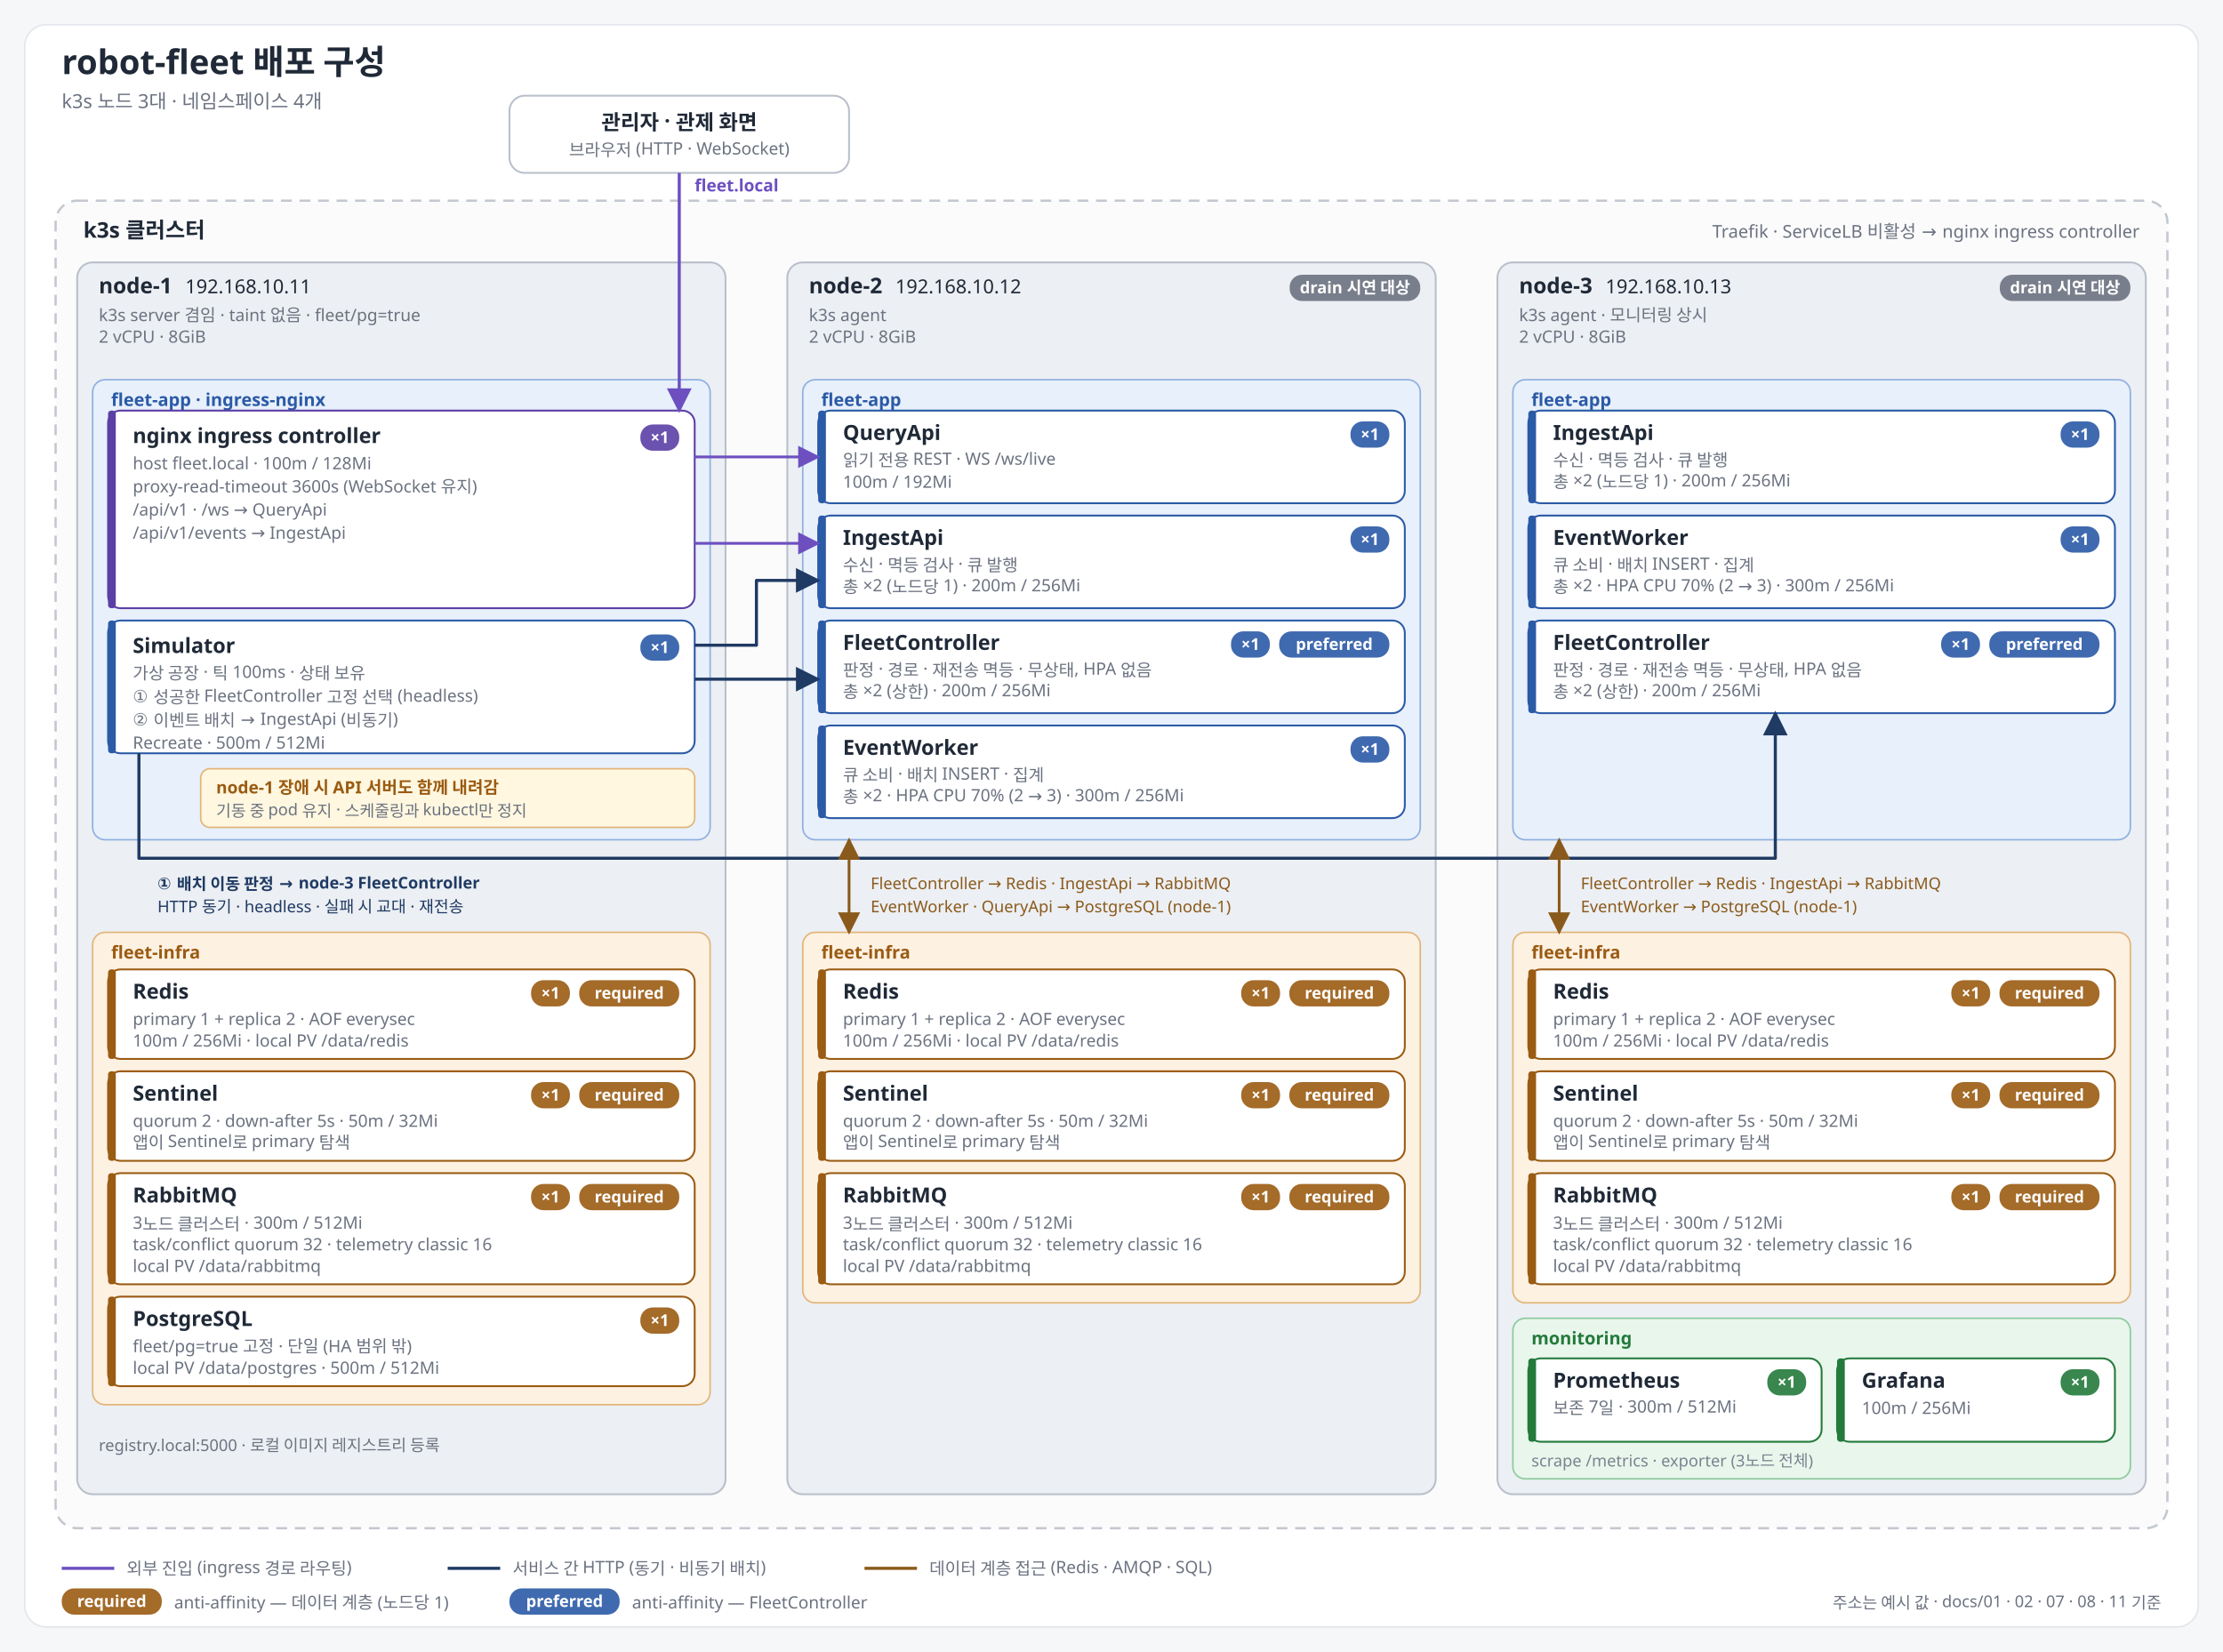
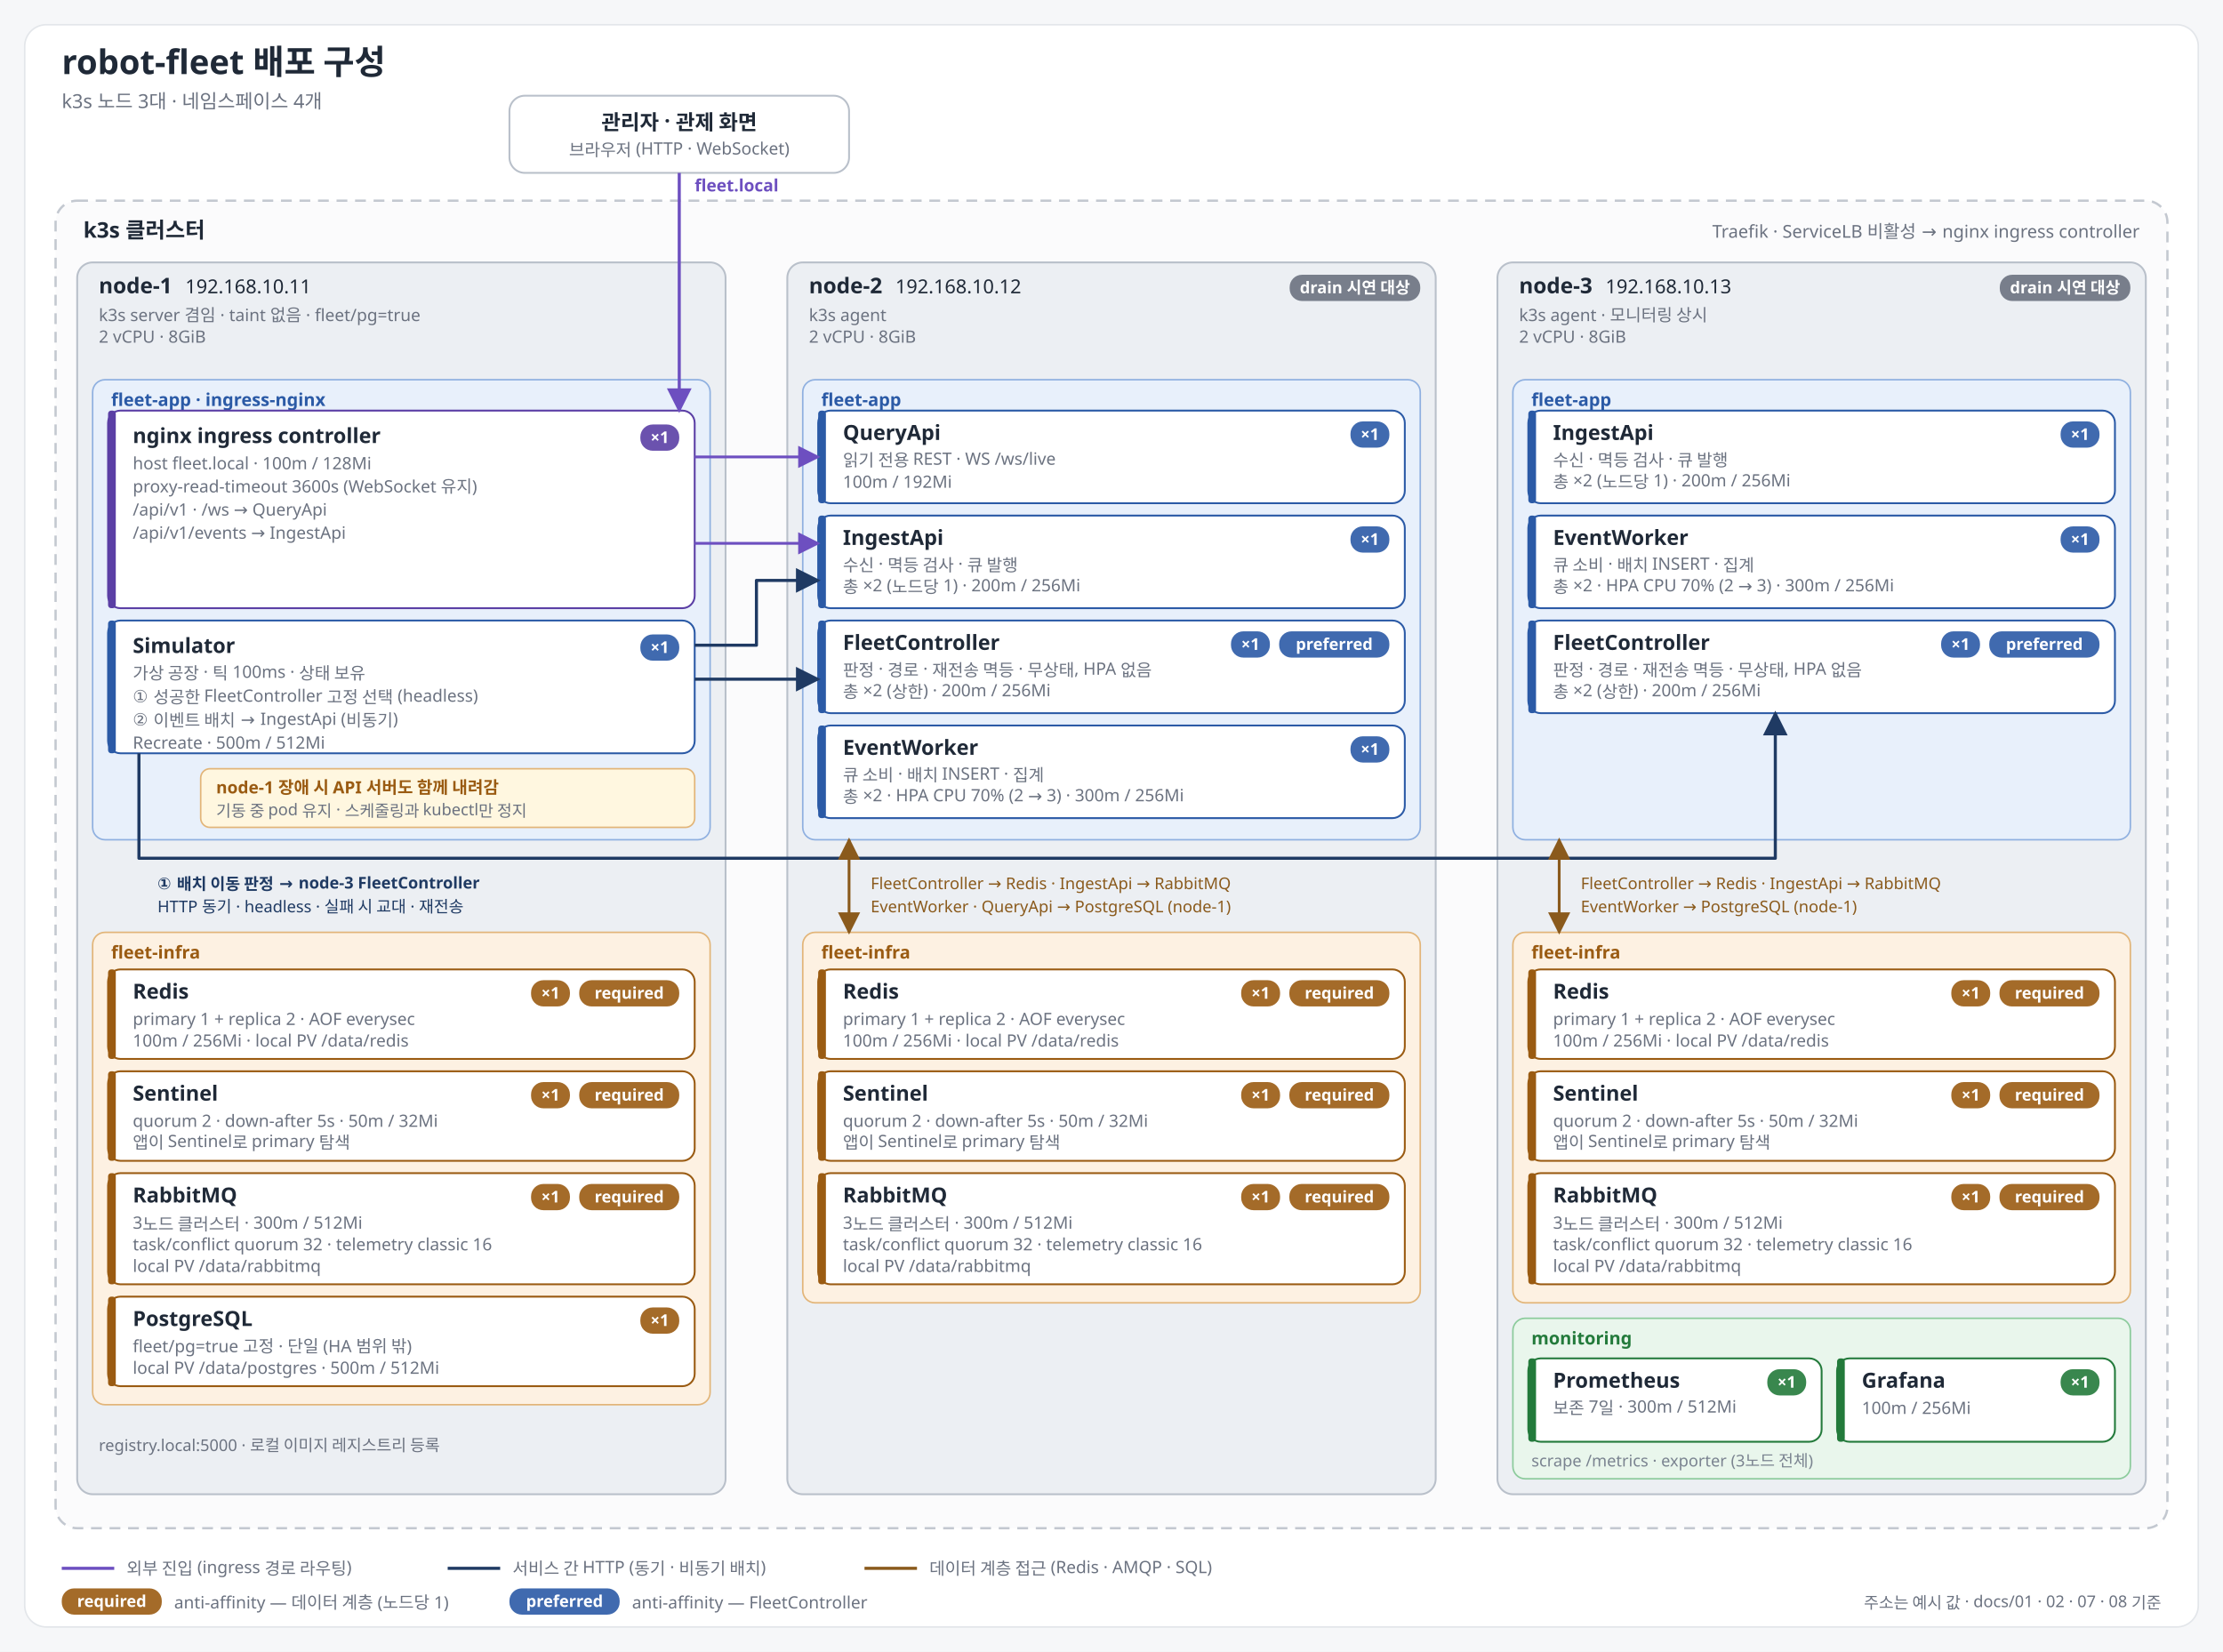
<svg xmlns="http://www.w3.org/2000/svg" width="1440" height="1070" viewBox="0 0 1440 1070" font-family="'Pretendard','Apple SD Gothic Neo','Malgun Gothic','Segoe UI',sans-serif">
  <defs>
    <marker id="m-flow" viewBox="0 0 10 10" refX="9" refY="5" markerWidth="8" markerHeight="8" orient="auto-start-reverse">
      <path d="M0,0 L10,5 L0,10 z" fill="#1f3a63" />
    </marker>
    <marker id="m-flow-r" viewBox="0 0 10 10" refX="1" refY="5" markerWidth="8" markerHeight="8" orient="auto">
      <path d="M10,0 L0,5 L10,10 z" fill="#1f3a63" />
    </marker>
    <marker id="m-ing" viewBox="0 0 10 10" refX="9" refY="5" markerWidth="8" markerHeight="8" orient="auto-start-reverse">
      <path d="M0,0 L10,5 L0,10 z" fill="#6d4fc0" />
    </marker>
    <marker id="m-ing-r" viewBox="0 0 10 10" refX="1" refY="5" markerWidth="8" markerHeight="8" orient="auto">
      <path d="M10,0 L0,5 L10,10 z" fill="#6d4fc0" />
    </marker>
    <marker id="m-scrape" viewBox="0 0 10 10" refX="9" refY="5" markerWidth="8" markerHeight="8" orient="auto-start-reverse">
      <path d="M0,0 L10,5 L0,10 z" fill="#7a8390" />
    </marker>
    <marker id="m-scrape-r" viewBox="0 0 10 10" refX="1" refY="5" markerWidth="8" markerHeight="8" orient="auto">
      <path d="M10,0 L0,5 L10,10 z" fill="#7a8390" />
    </marker>
    <marker id="m-data" viewBox="0 0 10 10" refX="9" refY="5" markerWidth="8" markerHeight="8" orient="auto-start-reverse">
      <path d="M0,0 L10,5 L0,10 z" fill="#8a5a1c" />
    </marker>
    <marker id="m-data-r" viewBox="0 0 10 10" refX="1" refY="5" markerWidth="8" markerHeight="8" orient="auto">
      <path d="M10,0 L0,5 L10,10 z" fill="#8a5a1c" />
    </marker>
  </defs>
  <rect x="0" y="0" width="1440" height="1070" rx="0" fill="#f6f7f9" stroke="none" stroke-width="1" />
  <rect x="16" y="16" width="1408" height="1038" rx="14" fill="#ffffff" stroke="#e3e6ea" stroke-width="1" />
  <text x="40" y="48" font-size="22" fill="#1f2937" font-weight="bold" text-anchor="start">robot-fleet 배포 구성</text>
  <text x="40" y="70" font-size="12.5" fill="#6b7280" font-weight="normal" text-anchor="start">k3s 노드 3대 · 네임스페이스 4개</text>
  <rect x="330" y="62" width="220" height="50" rx="10" fill="#ffffff" stroke="#b9c0ca" stroke-width="1.2" />
  <text x="440.0" y="84" font-size="13.5" fill="#1f2937" font-weight="bold" text-anchor="middle">관리자 · 관제 화면</text>
  <text x="440.0" y="101" font-size="11" fill="#6b7280" font-weight="normal" text-anchor="middle">브라우저 (HTTP · WebSocket)</text>
  <rect x="36" y="130" width="1368" height="860" rx="14" fill="#fbfbfc" stroke="#c3c8d0" stroke-width="1.5" stroke-dasharray="7 5" />
  <text x="54" y="154" font-size="14" fill="#1f2937" font-weight="bold" text-anchor="start">k3s 클러스터</text>
  <text x="1386" y="154" font-size="11.5" fill="#6b7280" font-weight="normal" text-anchor="end">Traefik · ServiceLB 비활성 → nginx ingress controller</text>
  <rect x="50" y="170" width="420" height="798" rx="10" fill="#eceff3" stroke="#b9c0ca" stroke-width="1.2" />
  <text x="64" y="190" font-size="14" fill="#1f2937" font-weight="bold" text-anchor="start">node-1</text>
  <text x="120" y="190" font-size="12.5" fill="#1f2937" font-weight="normal" text-anchor="start">192.168.10.11</text>
  <text x="64" y="208" font-size="11" fill="#6b7280" font-weight="normal" text-anchor="start">k3s server 겸임 · taint 없음 · fleet/pg=true</text>
  <text x="64" y="222" font-size="11" fill="#6b7280" font-weight="normal" text-anchor="start">2 vCPU · 8GiB</text>
  <rect x="510" y="170" width="420" height="798" rx="10" fill="#eceff3" stroke="#b9c0ca" stroke-width="1.2" />
  <text x="524" y="190" font-size="14" fill="#1f2937" font-weight="bold" text-anchor="start">node-2</text>
  <text x="580" y="190" font-size="12.5" fill="#1f2937" font-weight="normal" text-anchor="start">192.168.10.12</text>
  <text x="524" y="208" font-size="11" fill="#6b7280" font-weight="normal" text-anchor="start">k3s agent</text>
  <text x="524" y="222" font-size="11" fill="#6b7280" font-weight="normal" text-anchor="start">2 vCPU · 8GiB</text>
  <rect x="970" y="170" width="420" height="798" rx="10" fill="#eceff3" stroke="#b9c0ca" stroke-width="1.2" />
  <text x="984" y="190" font-size="14" fill="#1f2937" font-weight="bold" text-anchor="start">node-3</text>
  <text x="1040" y="190" font-size="12.5" fill="#1f2937" font-weight="normal" text-anchor="start">192.168.10.13</text>
  <text x="984" y="208" font-size="11" fill="#6b7280" font-weight="normal" text-anchor="start">k3s agent · 모니터링 상시</text>
  <text x="984" y="222" font-size="11" fill="#6b7280" font-weight="normal" text-anchor="start">2 vCPU · 8GiB</text>
  <rect x="835.4" y="178" width="84.6" height="17" rx="8" fill="#6b7280" stroke="none" stroke-width="1" opacity="0.9" />
  <text x="877.7" y="190" font-size="10.5" fill="#ffffff" font-weight="bold" text-anchor="middle">drain 시연 대상</text>
  <rect x="1295.4" y="178" width="84.6" height="17" rx="8" fill="#6b7280" stroke="none" stroke-width="1" opacity="0.9" />
  <text x="1337.7" y="190" font-size="10.5" fill="#ffffff" font-weight="bold" text-anchor="middle">drain 시연 대상</text>
  <rect x="60" y="246" width="400" height="298" rx="8" fill="#e8f0fb" stroke="#8fb0e0" stroke-width="1" />
  <text x="72" y="263" font-size="11.5" fill="#2b5aa6" font-weight="bold" text-anchor="start">fleet-app · ingress-nginx</text>
  <rect x="520" y="246" width="400" height="298" rx="8" fill="#e8f0fb" stroke="#8fb0e0" stroke-width="1" />
  <text x="532" y="263" font-size="11.5" fill="#2b5aa6" font-weight="bold" text-anchor="start">fleet-app</text>
  <rect x="980" y="246" width="400" height="298" rx="8" fill="#e8f0fb" stroke="#8fb0e0" stroke-width="1" />
  <text x="992" y="263" font-size="11.5" fill="#2b5aa6" font-weight="bold" text-anchor="start">fleet-app</text>
  <rect x="70" y="266" width="380" height="128" rx="8" fill="#ffffff" stroke="#5b3fa5" stroke-width="1.2" />
  <rect x="70" y="266" width="5" height="128" rx="2" fill="#5b3fa5" stroke="none" stroke-width="1" />
  <text x="86" y="287" font-size="13.5" fill="#1f2937" font-weight="bold" text-anchor="start">nginx ingress controller</text>
  <rect x="414.8" y="275" width="25.2" height="17" rx="8" fill="#5b3fa5" stroke="none" stroke-width="1" opacity="0.9" />
  <text x="427.4" y="287" font-size="10.5" fill="#ffffff" font-weight="bold" text-anchor="middle">×1</text>
  <text x="86" y="304" font-size="11" fill="#6b7280" font-weight="normal" text-anchor="start">host fleet.local · 100m / 128Mi</text>
  <text x="86" y="319" font-size="11" fill="#6b7280" font-weight="normal" text-anchor="start">proxy-read-timeout 3600s (WebSocket 유지)</text>
  <text x="86" y="334" font-size="11" fill="#6b7280" font-weight="normal" text-anchor="start">/api/v1 · /ws → QueryApi</text>
  <text x="86" y="349" font-size="11" fill="#6b7280" font-weight="normal" text-anchor="start">/api/v1/events → IngestApi</text>
  <rect x="70" y="402" width="380" height="86" rx="8" fill="#ffffff" stroke="#2b5aa6" stroke-width="1.2" />
  <rect x="70" y="402" width="5" height="86" rx="2" fill="#2b5aa6" stroke="none" stroke-width="1" />
  <text x="86" y="423" font-size="13.5" fill="#1f2937" font-weight="bold" text-anchor="start">Simulator</text>
  <rect x="414.8" y="411" width="25.2" height="17" rx="8" fill="#2b5aa6" stroke="none" stroke-width="1" opacity="0.9" />
  <text x="427.4" y="423" font-size="10.5" fill="#ffffff" font-weight="bold" text-anchor="middle">×1</text>
  <text x="86" y="440" font-size="11" fill="#6b7280" font-weight="normal" text-anchor="start">가상 공장 · 틱 100ms · 상태 보유</text>
  <text x="86" y="455" font-size="11" fill="#6b7280" font-weight="normal" text-anchor="start">① 성공한 FleetController 고정 선택 (headless)</text>
  <text x="86" y="470" font-size="11" fill="#6b7280" font-weight="normal" text-anchor="start">② 이벤트 배치 → IngestApi (비동기)</text>
  <text x="86" y="485" font-size="11" fill="#6b7280" font-weight="normal" text-anchor="start">Recreate · 500m / 512Mi</text>
  <rect x="130" y="498" width="320" height="38" rx="6" fill="#fff7e0" stroke="#e2b579" stroke-width="1" />
  <text x="140" y="514" font-size="11" fill="#9a5b12" font-weight="bold" text-anchor="start">node-1 장애 시 API 서버도 함께 내려감</text>
  <text x="140" y="529" font-size="10.5" fill="#6b7280" font-weight="normal" text-anchor="start">기동 중 pod 유지 · 스케줄링과 kubectl만 정지</text>
  <rect x="530" y="266" width="380" height="60" rx="8" fill="#ffffff" stroke="#2b5aa6" stroke-width="1.2" />
  <rect x="530" y="266" width="5" height="60" rx="2" fill="#2b5aa6" stroke="none" stroke-width="1" />
  <text x="546" y="285" font-size="13.5" fill="#1f2937" font-weight="bold" text-anchor="start">QueryApi</text>
  <rect x="874.8" y="273" width="25.2" height="17" rx="8" fill="#2b5aa6" stroke="none" stroke-width="1" opacity="0.9" />
  <text x="887.4" y="285" font-size="10.5" fill="#ffffff" font-weight="bold" text-anchor="middle">×1</text>
  <text x="546" y="302" font-size="11" fill="#6b7280" font-weight="normal" text-anchor="start">읽기 전용 REST · WS /ws/live</text>
  <text x="546" y="316" font-size="11" fill="#6b7280" font-weight="normal" text-anchor="start">100m / 192Mi</text>
  <rect x="530" y="334" width="380" height="60" rx="8" fill="#ffffff" stroke="#2b5aa6" stroke-width="1.2" />
  <rect x="530" y="334" width="5" height="60" rx="2" fill="#2b5aa6" stroke="none" stroke-width="1" />
  <text x="546" y="353" font-size="13.5" fill="#1f2937" font-weight="bold" text-anchor="start">IngestApi</text>
  <rect x="874.8" y="341" width="25.2" height="17" rx="8" fill="#2b5aa6" stroke="none" stroke-width="1" opacity="0.9" />
  <text x="887.4" y="353" font-size="10.5" fill="#ffffff" font-weight="bold" text-anchor="middle">×1</text>
  <text x="546" y="370" font-size="11" fill="#6b7280" font-weight="normal" text-anchor="start">수신 · 멱등 검사 · 큐 발행</text>
  <text x="546" y="384" font-size="11" fill="#6b7280" font-weight="normal" text-anchor="start">총 ×2 (노드당 1) · 200m / 256Mi</text>
  <rect x="530" y="402" width="380" height="60" rx="8" fill="#ffffff" stroke="#2b5aa6" stroke-width="1.2" />
  <rect x="530" y="402" width="5" height="60" rx="2" fill="#2b5aa6" stroke="none" stroke-width="1" />
  <text x="546" y="421" font-size="13.5" fill="#1f2937" font-weight="bold" text-anchor="start">FleetController</text>
  <rect x="828.6" y="409" width="71.4" height="17" rx="8" fill="#2b5aa6" stroke="none" stroke-width="1" opacity="0.9" />
  <text x="864.3" y="421" font-size="10.5" fill="#ffffff" font-weight="bold" text-anchor="middle">preferred</text>
  <rect x="797.4" y="409" width="25.2" height="17" rx="8" fill="#2b5aa6" stroke="none" stroke-width="1" opacity="0.9" />
  <text x="810.0" y="421" font-size="10.5" fill="#ffffff" font-weight="bold" text-anchor="middle">×1</text>
  <text x="546" y="438" font-size="11" fill="#6b7280" font-weight="normal" text-anchor="start">판정 · 경로 · 재전송 멱등 · 무상태, HPA 없음</text>
  <text x="546" y="452" font-size="11" fill="#6b7280" font-weight="normal" text-anchor="start">총 ×2 (상한) · 200m / 256Mi</text>
  <rect x="530" y="470" width="380" height="60" rx="8" fill="#ffffff" stroke="#2b5aa6" stroke-width="1.2" />
  <rect x="530" y="470" width="5" height="60" rx="2" fill="#2b5aa6" stroke="none" stroke-width="1" />
  <text x="546" y="489" font-size="13.5" fill="#1f2937" font-weight="bold" text-anchor="start">EventWorker</text>
  <rect x="874.8" y="477" width="25.2" height="17" rx="8" fill="#2b5aa6" stroke="none" stroke-width="1" opacity="0.9" />
  <text x="887.4" y="489" font-size="10.5" fill="#ffffff" font-weight="bold" text-anchor="middle">×1</text>
  <text x="546" y="506" font-size="11" fill="#6b7280" font-weight="normal" text-anchor="start">큐 소비 · 배치 INSERT · 집계</text>
  <text x="546" y="520" font-size="11" fill="#6b7280" font-weight="normal" text-anchor="start">총 ×2 · HPA CPU 70% (2 → 3) · 300m / 256Mi</text>
  <rect x="990" y="266" width="380" height="60" rx="8" fill="#ffffff" stroke="#2b5aa6" stroke-width="1.2" />
  <rect x="990" y="266" width="5" height="60" rx="2" fill="#2b5aa6" stroke="none" stroke-width="1" />
  <text x="1006" y="285" font-size="13.5" fill="#1f2937" font-weight="bold" text-anchor="start">IngestApi</text>
  <rect x="1334.8" y="273" width="25.2" height="17" rx="8" fill="#2b5aa6" stroke="none" stroke-width="1" opacity="0.9" />
  <text x="1347.4" y="285" font-size="10.5" fill="#ffffff" font-weight="bold" text-anchor="middle">×1</text>
  <text x="1006" y="302" font-size="11" fill="#6b7280" font-weight="normal" text-anchor="start">수신 · 멱등 검사 · 큐 발행</text>
  <text x="1006" y="316" font-size="11" fill="#6b7280" font-weight="normal" text-anchor="start">총 ×2 (노드당 1) · 200m / 256Mi</text>
  <rect x="990" y="334" width="380" height="60" rx="8" fill="#ffffff" stroke="#2b5aa6" stroke-width="1.2" />
  <rect x="990" y="334" width="5" height="60" rx="2" fill="#2b5aa6" stroke="none" stroke-width="1" />
  <text x="1006" y="353" font-size="13.5" fill="#1f2937" font-weight="bold" text-anchor="start">EventWorker</text>
  <rect x="1334.8" y="341" width="25.2" height="17" rx="8" fill="#2b5aa6" stroke="none" stroke-width="1" opacity="0.9" />
  <text x="1347.4" y="353" font-size="10.5" fill="#ffffff" font-weight="bold" text-anchor="middle">×1</text>
  <text x="1006" y="370" font-size="11" fill="#6b7280" font-weight="normal" text-anchor="start">큐 소비 · 배치 INSERT · 집계</text>
  <text x="1006" y="384" font-size="11" fill="#6b7280" font-weight="normal" text-anchor="start">총 ×2 · HPA CPU 70% (2 → 3) · 300m / 256Mi</text>
  <rect x="990" y="402" width="380" height="60" rx="8" fill="#ffffff" stroke="#2b5aa6" stroke-width="1.2" />
  <rect x="990" y="402" width="5" height="60" rx="2" fill="#2b5aa6" stroke="none" stroke-width="1" />
  <text x="1006" y="421" font-size="13.5" fill="#1f2937" font-weight="bold" text-anchor="start">FleetController</text>
  <rect x="1288.6" y="409" width="71.4" height="17" rx="8" fill="#2b5aa6" stroke="none" stroke-width="1" opacity="0.9" />
  <text x="1324.3" y="421" font-size="10.5" fill="#ffffff" font-weight="bold" text-anchor="middle">preferred</text>
  <rect x="1257.4" y="409" width="25.2" height="17" rx="8" fill="#2b5aa6" stroke="none" stroke-width="1" opacity="0.9" />
  <text x="1270.0" y="421" font-size="10.5" fill="#ffffff" font-weight="bold" text-anchor="middle">×1</text>
  <text x="1006" y="438" font-size="11" fill="#6b7280" font-weight="normal" text-anchor="start">판정 · 경로 · 재전송 멱등 · 무상태, HPA 없음</text>
  <text x="1006" y="452" font-size="11" fill="#6b7280" font-weight="normal" text-anchor="start">총 ×2 (상한) · 200m / 256Mi</text>
  <rect x="60" y="604" width="400" height="306" rx="8" fill="#fdf1e2" stroke="#e2b579" stroke-width="1" />
  <text x="72" y="621" font-size="11.5" fill="#9a5b12" font-weight="bold" text-anchor="start">fleet-infra</text>
  <rect x="70" y="628" width="380" height="58" rx="8" fill="#ffffff" stroke="#9a5b12" stroke-width="1.2" />
  <rect x="70" y="628" width="5" height="58" rx="2" fill="#9a5b12" stroke="none" stroke-width="1" />
  <text x="86" y="647" font-size="13.5" fill="#1f2937" font-weight="bold" text-anchor="start">Redis</text>
  <rect x="375.2" y="635" width="64.8" height="17" rx="8" fill="#9a5b12" stroke="none" stroke-width="1" opacity="0.9" />
  <text x="407.6" y="647" font-size="10.5" fill="#ffffff" font-weight="bold" text-anchor="middle">required</text>
  <rect x="344.0" y="635" width="25.2" height="17" rx="8" fill="#9a5b12" stroke="none" stroke-width="1" opacity="0.9" />
  <text x="356.6" y="647" font-size="10.5" fill="#ffffff" font-weight="bold" text-anchor="middle">×1</text>
  <text x="86" y="664" font-size="11" fill="#6b7280" font-weight="normal" text-anchor="start">primary 1 + replica 2 · AOF everysec</text>
  <text x="86" y="678" font-size="11" fill="#6b7280" font-weight="normal" text-anchor="start">100m / 256Mi · local PV /data/redis</text>
  <rect x="70" y="694" width="380" height="58" rx="8" fill="#ffffff" stroke="#9a5b12" stroke-width="1.2" />
  <rect x="70" y="694" width="5" height="58" rx="2" fill="#9a5b12" stroke="none" stroke-width="1" />
  <text x="86" y="713" font-size="13.5" fill="#1f2937" font-weight="bold" text-anchor="start">Sentinel</text>
  <rect x="375.2" y="701" width="64.8" height="17" rx="8" fill="#9a5b12" stroke="none" stroke-width="1" opacity="0.9" />
  <text x="407.6" y="713" font-size="10.5" fill="#ffffff" font-weight="bold" text-anchor="middle">required</text>
  <rect x="344.0" y="701" width="25.2" height="17" rx="8" fill="#9a5b12" stroke="none" stroke-width="1" opacity="0.9" />
  <text x="356.6" y="713" font-size="10.5" fill="#ffffff" font-weight="bold" text-anchor="middle">×1</text>
  <text x="86" y="730" font-size="11" fill="#6b7280" font-weight="normal" text-anchor="start">quorum 2 · down-after 5s · 50m / 32Mi</text>
  <text x="86" y="744" font-size="11" fill="#6b7280" font-weight="normal" text-anchor="start">앱이 Sentinel로 primary 탐색</text>
  <rect x="70" y="760" width="380" height="72" rx="8" fill="#ffffff" stroke="#9a5b12" stroke-width="1.2" />
  <rect x="70" y="760" width="5" height="72" rx="2" fill="#9a5b12" stroke="none" stroke-width="1" />
  <text x="86" y="779" font-size="13.5" fill="#1f2937" font-weight="bold" text-anchor="start">RabbitMQ</text>
  <rect x="375.2" y="767" width="64.8" height="17" rx="8" fill="#9a5b12" stroke="none" stroke-width="1" opacity="0.9" />
  <text x="407.6" y="779" font-size="10.5" fill="#ffffff" font-weight="bold" text-anchor="middle">required</text>
  <rect x="344.0" y="767" width="25.2" height="17" rx="8" fill="#9a5b12" stroke="none" stroke-width="1" opacity="0.9" />
  <text x="356.6" y="779" font-size="10.5" fill="#ffffff" font-weight="bold" text-anchor="middle">×1</text>
  <text x="86" y="796" font-size="11" fill="#6b7280" font-weight="normal" text-anchor="start">3노드 클러스터 · 300m / 512Mi</text>
  <text x="86" y="810" font-size="11" fill="#6b7280" font-weight="normal" text-anchor="start">task/conflict quorum 32 · telemetry classic 16</text>
  <text x="86" y="824" font-size="11" fill="#6b7280" font-weight="normal" text-anchor="start">local PV /data/rabbitmq</text>
  <rect x="70" y="840" width="380" height="58" rx="8" fill="#ffffff" stroke="#9a5b12" stroke-width="1.2" />
  <rect x="70" y="840" width="5" height="58" rx="2" fill="#9a5b12" stroke="none" stroke-width="1" />
  <text x="86" y="859" font-size="13.5" fill="#1f2937" font-weight="bold" text-anchor="start">PostgreSQL</text>
  <rect x="414.8" y="847" width="25.2" height="17" rx="8" fill="#9a5b12" stroke="none" stroke-width="1" opacity="0.9" />
  <text x="427.4" y="859" font-size="10.5" fill="#ffffff" font-weight="bold" text-anchor="middle">×1</text>
  <text x="86" y="876" font-size="11" fill="#6b7280" font-weight="normal" text-anchor="start">fleet/pg=true 고정 · 단일 (HA 범위 밖)</text>
  <text x="86" y="890" font-size="11" fill="#6b7280" font-weight="normal" text-anchor="start">local PV /data/postgres · 500m / 512Mi</text>
  <rect x="520" y="604" width="400" height="240" rx="8" fill="#fdf1e2" stroke="#e2b579" stroke-width="1" />
  <text x="532" y="621" font-size="11.5" fill="#9a5b12" font-weight="bold" text-anchor="start">fleet-infra</text>
  <rect x="530" y="628" width="380" height="58" rx="8" fill="#ffffff" stroke="#9a5b12" stroke-width="1.2" />
  <rect x="530" y="628" width="5" height="58" rx="2" fill="#9a5b12" stroke="none" stroke-width="1" />
  <text x="546" y="647" font-size="13.5" fill="#1f2937" font-weight="bold" text-anchor="start">Redis</text>
  <rect x="835.2" y="635" width="64.8" height="17" rx="8" fill="#9a5b12" stroke="none" stroke-width="1" opacity="0.9" />
  <text x="867.6" y="647" font-size="10.5" fill="#ffffff" font-weight="bold" text-anchor="middle">required</text>
  <rect x="804.0" y="635" width="25.2" height="17" rx="8" fill="#9a5b12" stroke="none" stroke-width="1" opacity="0.9" />
  <text x="816.6" y="647" font-size="10.5" fill="#ffffff" font-weight="bold" text-anchor="middle">×1</text>
  <text x="546" y="664" font-size="11" fill="#6b7280" font-weight="normal" text-anchor="start">primary 1 + replica 2 · AOF everysec</text>
  <text x="546" y="678" font-size="11" fill="#6b7280" font-weight="normal" text-anchor="start">100m / 256Mi · local PV /data/redis</text>
  <rect x="530" y="694" width="380" height="58" rx="8" fill="#ffffff" stroke="#9a5b12" stroke-width="1.2" />
  <rect x="530" y="694" width="5" height="58" rx="2" fill="#9a5b12" stroke="none" stroke-width="1" />
  <text x="546" y="713" font-size="13.5" fill="#1f2937" font-weight="bold" text-anchor="start">Sentinel</text>
  <rect x="835.2" y="701" width="64.8" height="17" rx="8" fill="#9a5b12" stroke="none" stroke-width="1" opacity="0.9" />
  <text x="867.6" y="713" font-size="10.5" fill="#ffffff" font-weight="bold" text-anchor="middle">required</text>
  <rect x="804.0" y="701" width="25.2" height="17" rx="8" fill="#9a5b12" stroke="none" stroke-width="1" opacity="0.9" />
  <text x="816.6" y="713" font-size="10.5" fill="#ffffff" font-weight="bold" text-anchor="middle">×1</text>
  <text x="546" y="730" font-size="11" fill="#6b7280" font-weight="normal" text-anchor="start">quorum 2 · down-after 5s · 50m / 32Mi</text>
  <text x="546" y="744" font-size="11" fill="#6b7280" font-weight="normal" text-anchor="start">앱이 Sentinel로 primary 탐색</text>
  <rect x="530" y="760" width="380" height="72" rx="8" fill="#ffffff" stroke="#9a5b12" stroke-width="1.2" />
  <rect x="530" y="760" width="5" height="72" rx="2" fill="#9a5b12" stroke="none" stroke-width="1" />
  <text x="546" y="779" font-size="13.5" fill="#1f2937" font-weight="bold" text-anchor="start">RabbitMQ</text>
  <rect x="835.2" y="767" width="64.8" height="17" rx="8" fill="#9a5b12" stroke="none" stroke-width="1" opacity="0.9" />
  <text x="867.6" y="779" font-size="10.5" fill="#ffffff" font-weight="bold" text-anchor="middle">required</text>
  <rect x="804.0" y="767" width="25.2" height="17" rx="8" fill="#9a5b12" stroke="none" stroke-width="1" opacity="0.9" />
  <text x="816.6" y="779" font-size="10.5" fill="#ffffff" font-weight="bold" text-anchor="middle">×1</text>
  <text x="546" y="796" font-size="11" fill="#6b7280" font-weight="normal" text-anchor="start">3노드 클러스터 · 300m / 512Mi</text>
  <text x="546" y="810" font-size="11" fill="#6b7280" font-weight="normal" text-anchor="start">task/conflict quorum 32 · telemetry classic 16</text>
  <text x="546" y="824" font-size="11" fill="#6b7280" font-weight="normal" text-anchor="start">local PV /data/rabbitmq</text>
  <rect x="980" y="604" width="400" height="240" rx="8" fill="#fdf1e2" stroke="#e2b579" stroke-width="1" />
  <text x="992" y="621" font-size="11.5" fill="#9a5b12" font-weight="bold" text-anchor="start">fleet-infra</text>
  <rect x="990" y="628" width="380" height="58" rx="8" fill="#ffffff" stroke="#9a5b12" stroke-width="1.2" />
  <rect x="990" y="628" width="5" height="58" rx="2" fill="#9a5b12" stroke="none" stroke-width="1" />
  <text x="1006" y="647" font-size="13.5" fill="#1f2937" font-weight="bold" text-anchor="start">Redis</text>
  <rect x="1295.2" y="635" width="64.8" height="17" rx="8" fill="#9a5b12" stroke="none" stroke-width="1" opacity="0.9" />
  <text x="1327.6" y="647" font-size="10.5" fill="#ffffff" font-weight="bold" text-anchor="middle">required</text>
  <rect x="1264.0" y="635" width="25.2" height="17" rx="8" fill="#9a5b12" stroke="none" stroke-width="1" opacity="0.9" />
  <text x="1276.6" y="647" font-size="10.5" fill="#ffffff" font-weight="bold" text-anchor="middle">×1</text>
  <text x="1006" y="664" font-size="11" fill="#6b7280" font-weight="normal" text-anchor="start">primary 1 + replica 2 · AOF everysec</text>
  <text x="1006" y="678" font-size="11" fill="#6b7280" font-weight="normal" text-anchor="start">100m / 256Mi · local PV /data/redis</text>
  <rect x="990" y="694" width="380" height="58" rx="8" fill="#ffffff" stroke="#9a5b12" stroke-width="1.2" />
  <rect x="990" y="694" width="5" height="58" rx="2" fill="#9a5b12" stroke="none" stroke-width="1" />
  <text x="1006" y="713" font-size="13.5" fill="#1f2937" font-weight="bold" text-anchor="start">Sentinel</text>
  <rect x="1295.2" y="701" width="64.8" height="17" rx="8" fill="#9a5b12" stroke="none" stroke-width="1" opacity="0.9" />
  <text x="1327.6" y="713" font-size="10.5" fill="#ffffff" font-weight="bold" text-anchor="middle">required</text>
  <rect x="1264.0" y="701" width="25.2" height="17" rx="8" fill="#9a5b12" stroke="none" stroke-width="1" opacity="0.9" />
  <text x="1276.6" y="713" font-size="10.5" fill="#ffffff" font-weight="bold" text-anchor="middle">×1</text>
  <text x="1006" y="730" font-size="11" fill="#6b7280" font-weight="normal" text-anchor="start">quorum 2 · down-after 5s · 50m / 32Mi</text>
  <text x="1006" y="744" font-size="11" fill="#6b7280" font-weight="normal" text-anchor="start">앱이 Sentinel로 primary 탐색</text>
  <rect x="990" y="760" width="380" height="72" rx="8" fill="#ffffff" stroke="#9a5b12" stroke-width="1.2" />
  <rect x="990" y="760" width="5" height="72" rx="2" fill="#9a5b12" stroke="none" stroke-width="1" />
  <text x="1006" y="779" font-size="13.5" fill="#1f2937" font-weight="bold" text-anchor="start">RabbitMQ</text>
  <rect x="1295.2" y="767" width="64.8" height="17" rx="8" fill="#9a5b12" stroke="none" stroke-width="1" opacity="0.9" />
  <text x="1327.6" y="779" font-size="10.5" fill="#ffffff" font-weight="bold" text-anchor="middle">required</text>
  <rect x="1264.0" y="767" width="25.2" height="17" rx="8" fill="#9a5b12" stroke="none" stroke-width="1" opacity="0.9" />
  <text x="1276.6" y="779" font-size="10.5" fill="#ffffff" font-weight="bold" text-anchor="middle">×1</text>
  <text x="1006" y="796" font-size="11" fill="#6b7280" font-weight="normal" text-anchor="start">3노드 클러스터 · 300m / 512Mi</text>
  <text x="1006" y="810" font-size="11" fill="#6b7280" font-weight="normal" text-anchor="start">task/conflict quorum 32 · telemetry classic 16</text>
  <text x="1006" y="824" font-size="11" fill="#6b7280" font-weight="normal" text-anchor="start">local PV /data/rabbitmq</text>
  <rect x="980" y="854" width="400" height="104" rx="8" fill="#e9f6ec" stroke="#8ccb9c" stroke-width="1" />
  <text x="992" y="871" font-size="11.5" fill="#237a3b" font-weight="bold" text-anchor="start">monitoring</text>
  <rect x="990" y="880" width="190" height="54" rx="8" fill="#ffffff" stroke="#237a3b" stroke-width="1.2" />
  <rect x="990" y="880" width="5" height="54" rx="2" fill="#237a3b" stroke="none" stroke-width="1" />
  <text x="1006" y="899" font-size="13.5" fill="#1f2937" font-weight="bold" text-anchor="start">Prometheus</text>
  <rect x="1144.8" y="887" width="25.2" height="17" rx="8" fill="#237a3b" stroke="none" stroke-width="1" opacity="0.9" />
  <text x="1157.4" y="899" font-size="10.5" fill="#ffffff" font-weight="bold" text-anchor="middle">×1</text>
  <text x="1006" y="916" font-size="11" fill="#6b7280" font-weight="normal" text-anchor="start">보존 7일 · 300m / 512Mi</text>
  <rect x="1190" y="880" width="180" height="54" rx="8" fill="#ffffff" stroke="#237a3b" stroke-width="1.2" />
  <rect x="1190" y="880" width="5" height="54" rx="2" fill="#237a3b" stroke="none" stroke-width="1" />
  <text x="1206" y="899" font-size="13.5" fill="#1f2937" font-weight="bold" text-anchor="start">Grafana</text>
  <rect x="1334.8" y="887" width="25.2" height="17" rx="8" fill="#237a3b" stroke="none" stroke-width="1" opacity="0.9" />
  <text x="1347.4" y="899" font-size="10.5" fill="#ffffff" font-weight="bold" text-anchor="middle">×1</text>
  <text x="1206" y="916" font-size="11" fill="#6b7280" font-weight="normal" text-anchor="start">100m / 256Mi</text>
  <text x="992" y="950" font-size="10.5" fill="#7a8390" font-weight="normal" text-anchor="start">scrape /metrics · exporter (3노드 전체)</text>
  <text x="64" y="940" font-size="10.5" fill="#6b7280" font-weight="normal" text-anchor="start">registry.local:5000 · 로컬 이미지 레지스트리 등록</text>
  <path d="M440,112 L440,266" fill="none" stroke="#6d4fc0" stroke-width="2" marker-end="url(#m-ing)" stroke-linejoin="round" />
  <text x="450" y="124" font-size="11" fill="#6d4fc0" font-weight="bold" text-anchor="start">fleet.local</text>
  <path d="M450,296 L530,296" fill="none" stroke="#6d4fc0" stroke-width="1.8" marker-end="url(#m-ing)" stroke-linejoin="round" />
  <path d="M450,352 L530,352" fill="none" stroke="#6d4fc0" stroke-width="1.8" marker-end="url(#m-ing)" stroke-linejoin="round" />
  <path d="M450,440 L530,440" fill="none" stroke="#1f3a63" stroke-width="2" marker-end="url(#m-flow)" stroke-linejoin="round" />
  <path d="M450,418 L490,418 L490,376 L530,376" fill="none" stroke="#1f3a63" stroke-width="2" marker-end="url(#m-flow)" stroke-linejoin="round" />
  <path d="M90,488 L90,556 L1150,556 L1150,462" fill="none" stroke="#1f3a63" stroke-width="2" marker-end="url(#m-flow)" stroke-linejoin="round" />
  <text x="102" y="576" font-size="10.5" fill="#1f3a63" font-weight="bold" text-anchor="start">① 배치 이동 판정 → node-3 FleetController</text>
  <text x="102" y="591" font-size="10.5" fill="#1f3a63" font-weight="normal" text-anchor="start">HTTP 동기 · headless · 실패 시 교대 · 재전송</text>
  <path d="M550,544 L550,604" fill="none" stroke="#8a5a1c" stroke-width="1.8" marker-end="url(#m-data)" marker-start="url(#m-data-r)" stroke-linejoin="round" />
  <text x="564" y="576" font-size="10.5" fill="#8a5a1c" font-weight="normal" text-anchor="start">FleetController → Redis · IngestApi → RabbitMQ</text>
  <text x="564" y="591" font-size="10.5" fill="#8a5a1c" font-weight="normal" text-anchor="start">EventWorker · QueryApi → PostgreSQL (node-1)</text>
  <path d="M1010,544 L1010,604" fill="none" stroke="#8a5a1c" stroke-width="1.8" marker-end="url(#m-data)" marker-start="url(#m-data-r)" stroke-linejoin="round" />
  <text x="1024" y="576" font-size="10.5" fill="#8a5a1c" font-weight="normal" text-anchor="start">FleetController → Redis · IngestApi → RabbitMQ</text>
  <text x="1024" y="591" font-size="10.5" fill="#8a5a1c" font-weight="normal" text-anchor="start">EventWorker → PostgreSQL (node-1)</text>
  <line x1="40" y1="1016" x2="74" y2="1016" stroke="#6d4fc0" stroke-width="2" />
  <text x="82" y="1020" font-size="11" fill="#6b7280" font-weight="normal" text-anchor="start">외부 진입 (ingress 경로 라우팅)</text>
  <line x1="290" y1="1016" x2="324" y2="1016" stroke="#1f3a63" stroke-width="2" />
  <text x="332" y="1020" font-size="11" fill="#6b7280" font-weight="normal" text-anchor="start">서비스 간 HTTP (동기 · 비동기 배치)</text>
  <line x1="560" y1="1016" x2="594" y2="1016" stroke="#8a5a1c" stroke-width="2" />
  <text x="602" y="1020" font-size="11" fill="#6b7280" font-weight="normal" text-anchor="start">데이터 계층 접근 (Redis · AMQP · SQL)</text>
  <rect x="40" y="1029" width="64.8" height="17" rx="8" fill="#9a5b12" stroke="none" stroke-width="1" opacity="0.9" />
  <text x="72.4" y="1041" font-size="10.5" fill="#ffffff" font-weight="bold" text-anchor="middle">required</text>
  <text x="112.8" y="1042" font-size="11" fill="#6b7280" font-weight="normal" text-anchor="start">anti-affinity — 데이터 계층 (노드당 1)</text>
  <rect x="330" y="1029" width="71.4" height="17" rx="8" fill="#2b5aa6" stroke="none" stroke-width="1" opacity="0.9" />
  <text x="365.7" y="1041" font-size="10.5" fill="#ffffff" font-weight="bold" text-anchor="middle">preferred</text>
  <text x="409.4" y="1042" font-size="11" fill="#6b7280" font-weight="normal" text-anchor="start">anti-affinity — FleetController</text>
-   <text x="1400" y="1042" font-size="10.5" fill="#6b7280" font-weight="normal" text-anchor="end">주소는 예시 값 · docs/01 · 02 · 07 · 08 · 11 기준</text>
+   <text x="1400" y="1042" font-size="10.5" fill="#6b7280" font-weight="normal" text-anchor="end">주소는 예시 값 · docs/01 · 02 · 07 · 08 기준</text>
</svg>
